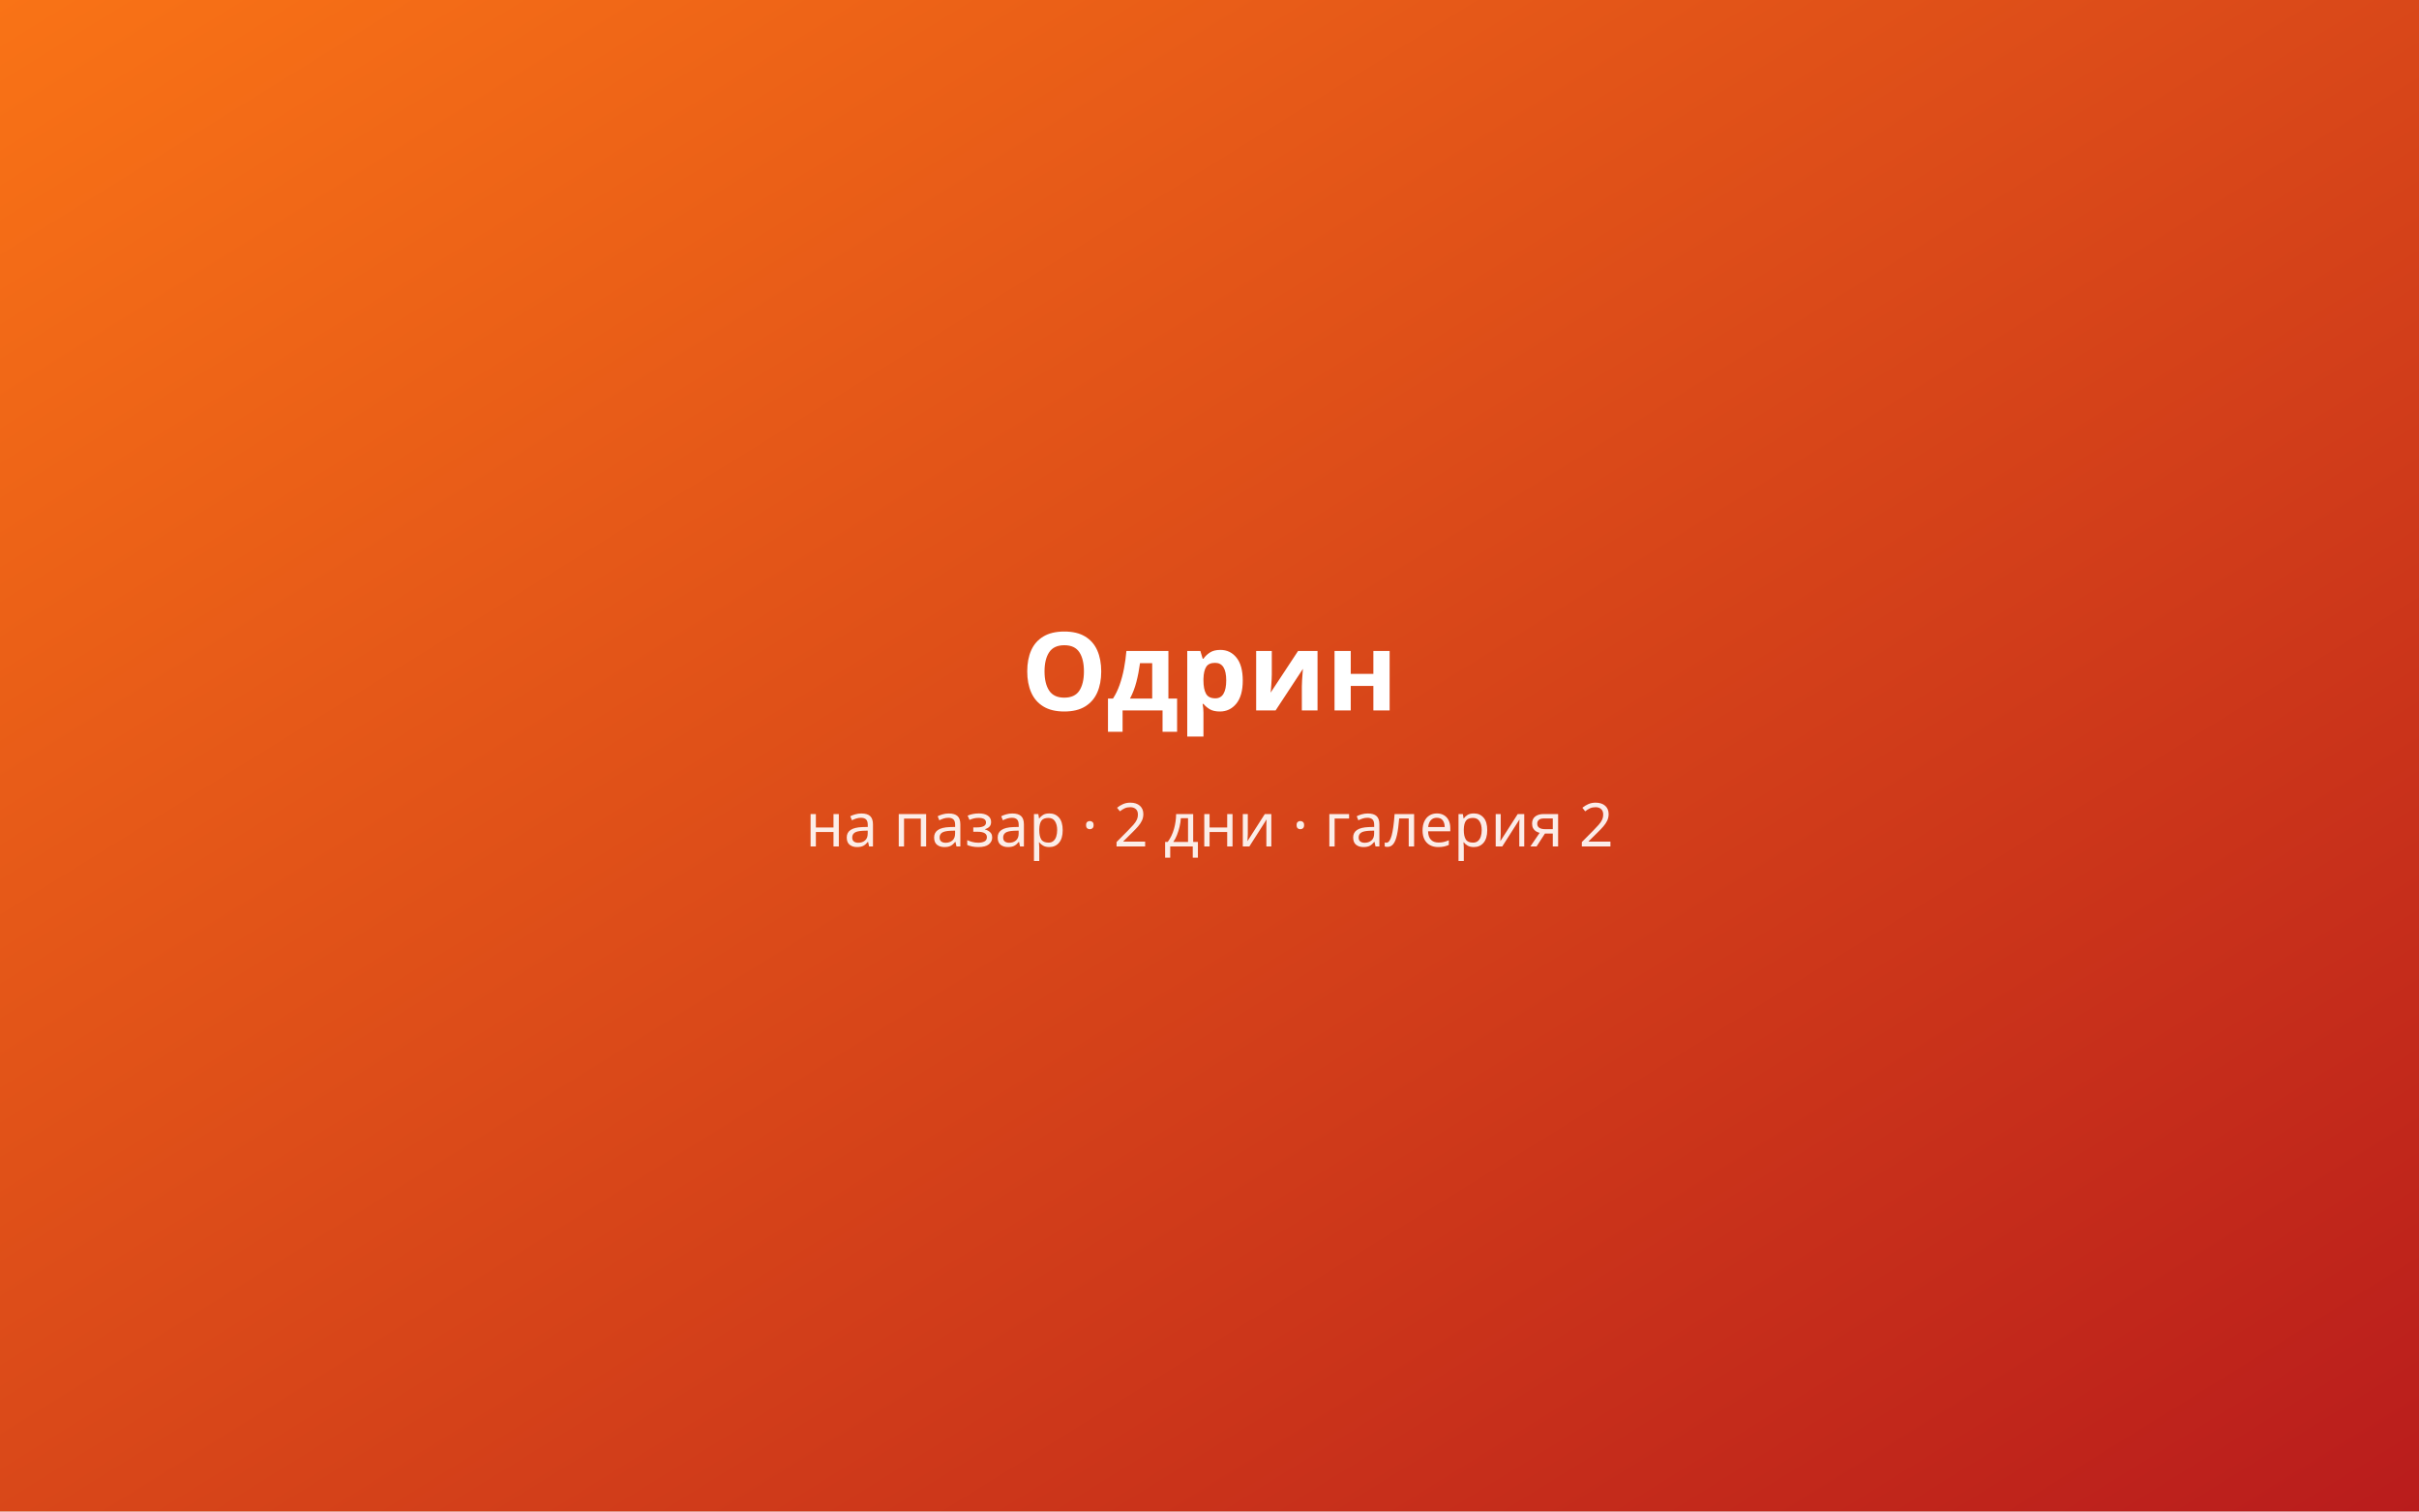
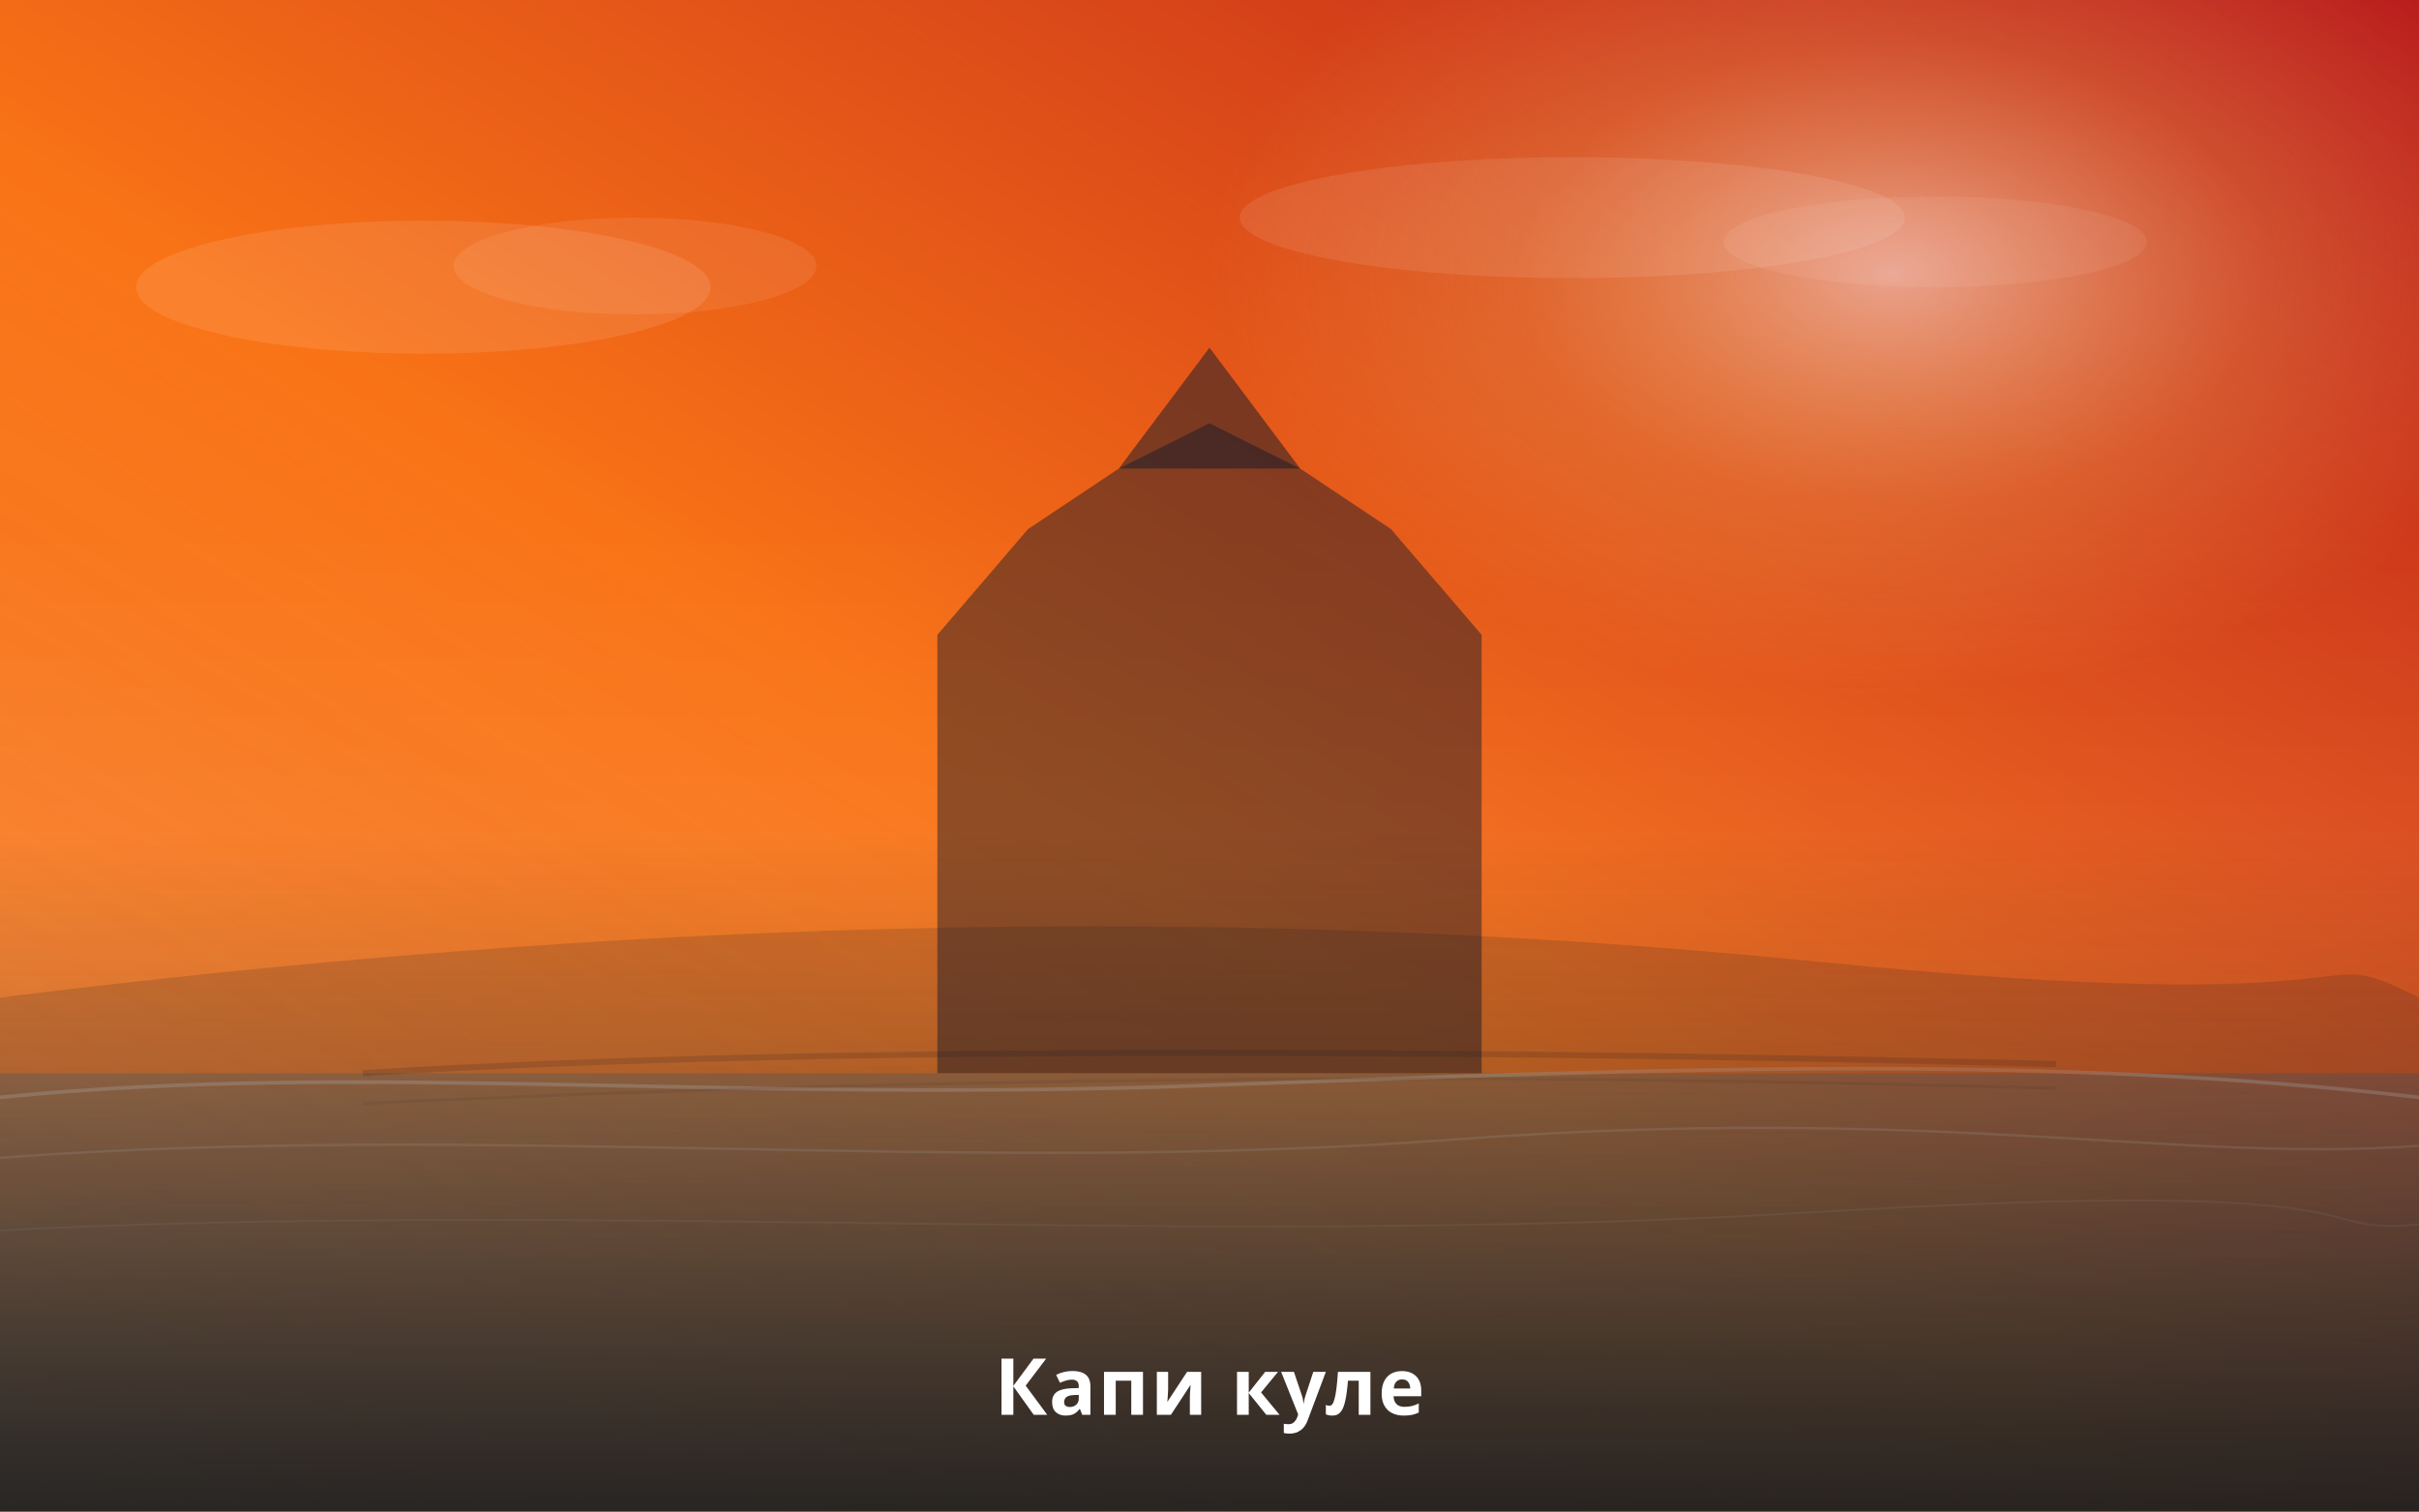
- <svg xmlns="http://www.w3.org/2000/svg" viewBox="0 0 800 500" role="img" aria-label="Одрин">
+ <svg xmlns="http://www.w3.org/2000/svg" viewBox="0 0 800 500" role="img" aria-label="Капи куле">
  <defs>
-     <linearGradient id="bg" x1="0" y1="0" x2="1" y2="1">
-       <stop offset="0%" stop-color="#f97316" />
-       <stop offset="100%" stop-color="#b91c1c" />
+     <linearGradient id="sky" x1="1" y1="0" x2="0" y2="1">
+       <stop offset="0%" stop-color="#b91c1c" />
+       <stop offset="55%" stop-color="#f97316" />
+       <stop offset="100%" stop-color="#f97316" stop-opacity="0.85" />
    </linearGradient>
+     <linearGradient id="haze" x1="0" y1="0.35" x2="0" y2="1">
+       <stop offset="0%" stop-color="#ffffff" stop-opacity="0" />
+       <stop offset="45%" stop-color="#ffffff" stop-opacity="0.06" />
+       <stop offset="100%" stop-color="#0f172a" stop-opacity="0.22" />
+     </linearGradient>
+     <linearGradient id="sea" x1="0" y1="0" x2="0" y2="1">
+       <stop offset="0%" stop-color="#0c4a6e" stop-opacity="0.35" />
+       <stop offset="100%" stop-color="#082f49" stop-opacity="0.65" />
+     </linearGradient>
+     <linearGradient id="sand" x1="0" y1="0" x2="0" y2="1">
+       <stop offset="0%" stop-color="#fef3c7" stop-opacity="0.25" />
+       <stop offset="100%" stop-color="#d97706" stop-opacity="0.15" />
+     </linearGradient>
+     <linearGradient id="scrim" x1="0" y1="0.55" x2="0" y2="1">
+       <stop offset="0%" stop-color="#000000" stop-opacity="0" />
+       <stop offset="100%" stop-color="#000000" stop-opacity="0.45" />
+     </linearGradient>
+     <radialGradient id="sun" cx="0.78" cy="0.18" r="0.28">
+       <stop offset="0%" stop-color="#fff7ed" stop-opacity="0.55" />
+       <stop offset="55%" stop-color="#fde68a" stop-opacity="0.18" />
+       <stop offset="100%" stop-color="#fde68a" stop-opacity="0" />
+     </radialGradient>
  </defs>
-   <rect width="800" height="500" fill="url(#bg)" />
-   <text x="400" y="235" text-anchor="middle" fill="#ffffff" font-family="system-ui,sans-serif" font-size="36" font-weight="700">Одрин</text>
-   <text x="400" y="280" text-anchor="middle" fill="#ffffff" opacity="0.9" font-family="system-ui,sans-serif" font-size="20">на пазар · 2 дни · галерия 2</text>
+   <rect width="800" height="500" fill="url(#sky)" />
+   <rect width="800" height="500" fill="url(#sun)" />
+   <rect width="800" height="500" fill="url(#haze)" />
+   <ellipse cx="140" cy="95" rx="95" ry="22" fill="#ffffff" opacity="0.1" />
+   <ellipse cx="210" cy="88" rx="60" ry="16" fill="#ffffff" opacity="0.08" />
+   <ellipse cx="520" cy="72" rx="110" ry="20" fill="#ffffff" opacity="0.09" />
+   <ellipse cx="640" cy="80" rx="70" ry="15" fill="#ffffff" opacity="0.07" />
+   <rect x="0" y="355" width="800" height="145" fill="url(#sea)" />
+   <path d="M0 363 C120 351 240 365 400 359 S680 349 800 363" stroke="#e0f2fe" stroke-width="1.2" fill="none" opacity="0.22" />
+   <path d="M0 383 C160 371 320 389 480 377 S720 385 800 379" stroke="#e0f2fe" stroke-width="0.8" fill="none" opacity="0.14" />
+   <path d="M0 407 C200 397 400 413 600 401 S760 409 800 405" stroke="#bae6fd" stroke-width="0.6" fill="none" opacity="0.1" />
+   <path d="M0 330 C200 305 400 298 600 318 S760 310 800 330 L800 355 L0 355 Z" fill="#0f172a" opacity="0.15" />
+   <path d="M310 355 L310 210 L340 175 L370 155 L400 140 L430 155 L460 175 L490 210 L490 355 Z" fill="#0f172a" opacity="0.45" />
+   <path d="M370 155 L400 115 L430 155 Z" fill="#0f172a" opacity="0.5" />
+   <path d="M120 355 C280 345 520 348 680 352" stroke="#0f172a" stroke-width="2" opacity="0.15" fill="none" />
+   <path d="M120 365 C400 352 600 358 680 360" stroke="#0f172a" stroke-width="1" opacity="0.08" fill="none" />
+   <rect width="800" height="500" fill="url(#scrim)" />
+   <text x="400" y="468" text-anchor="middle" fill="#ffffff" font-family="system-ui,sans-serif" font-size="26" font-weight="600" letter-spacing="0.02em">Капи куле</text>
</svg>
